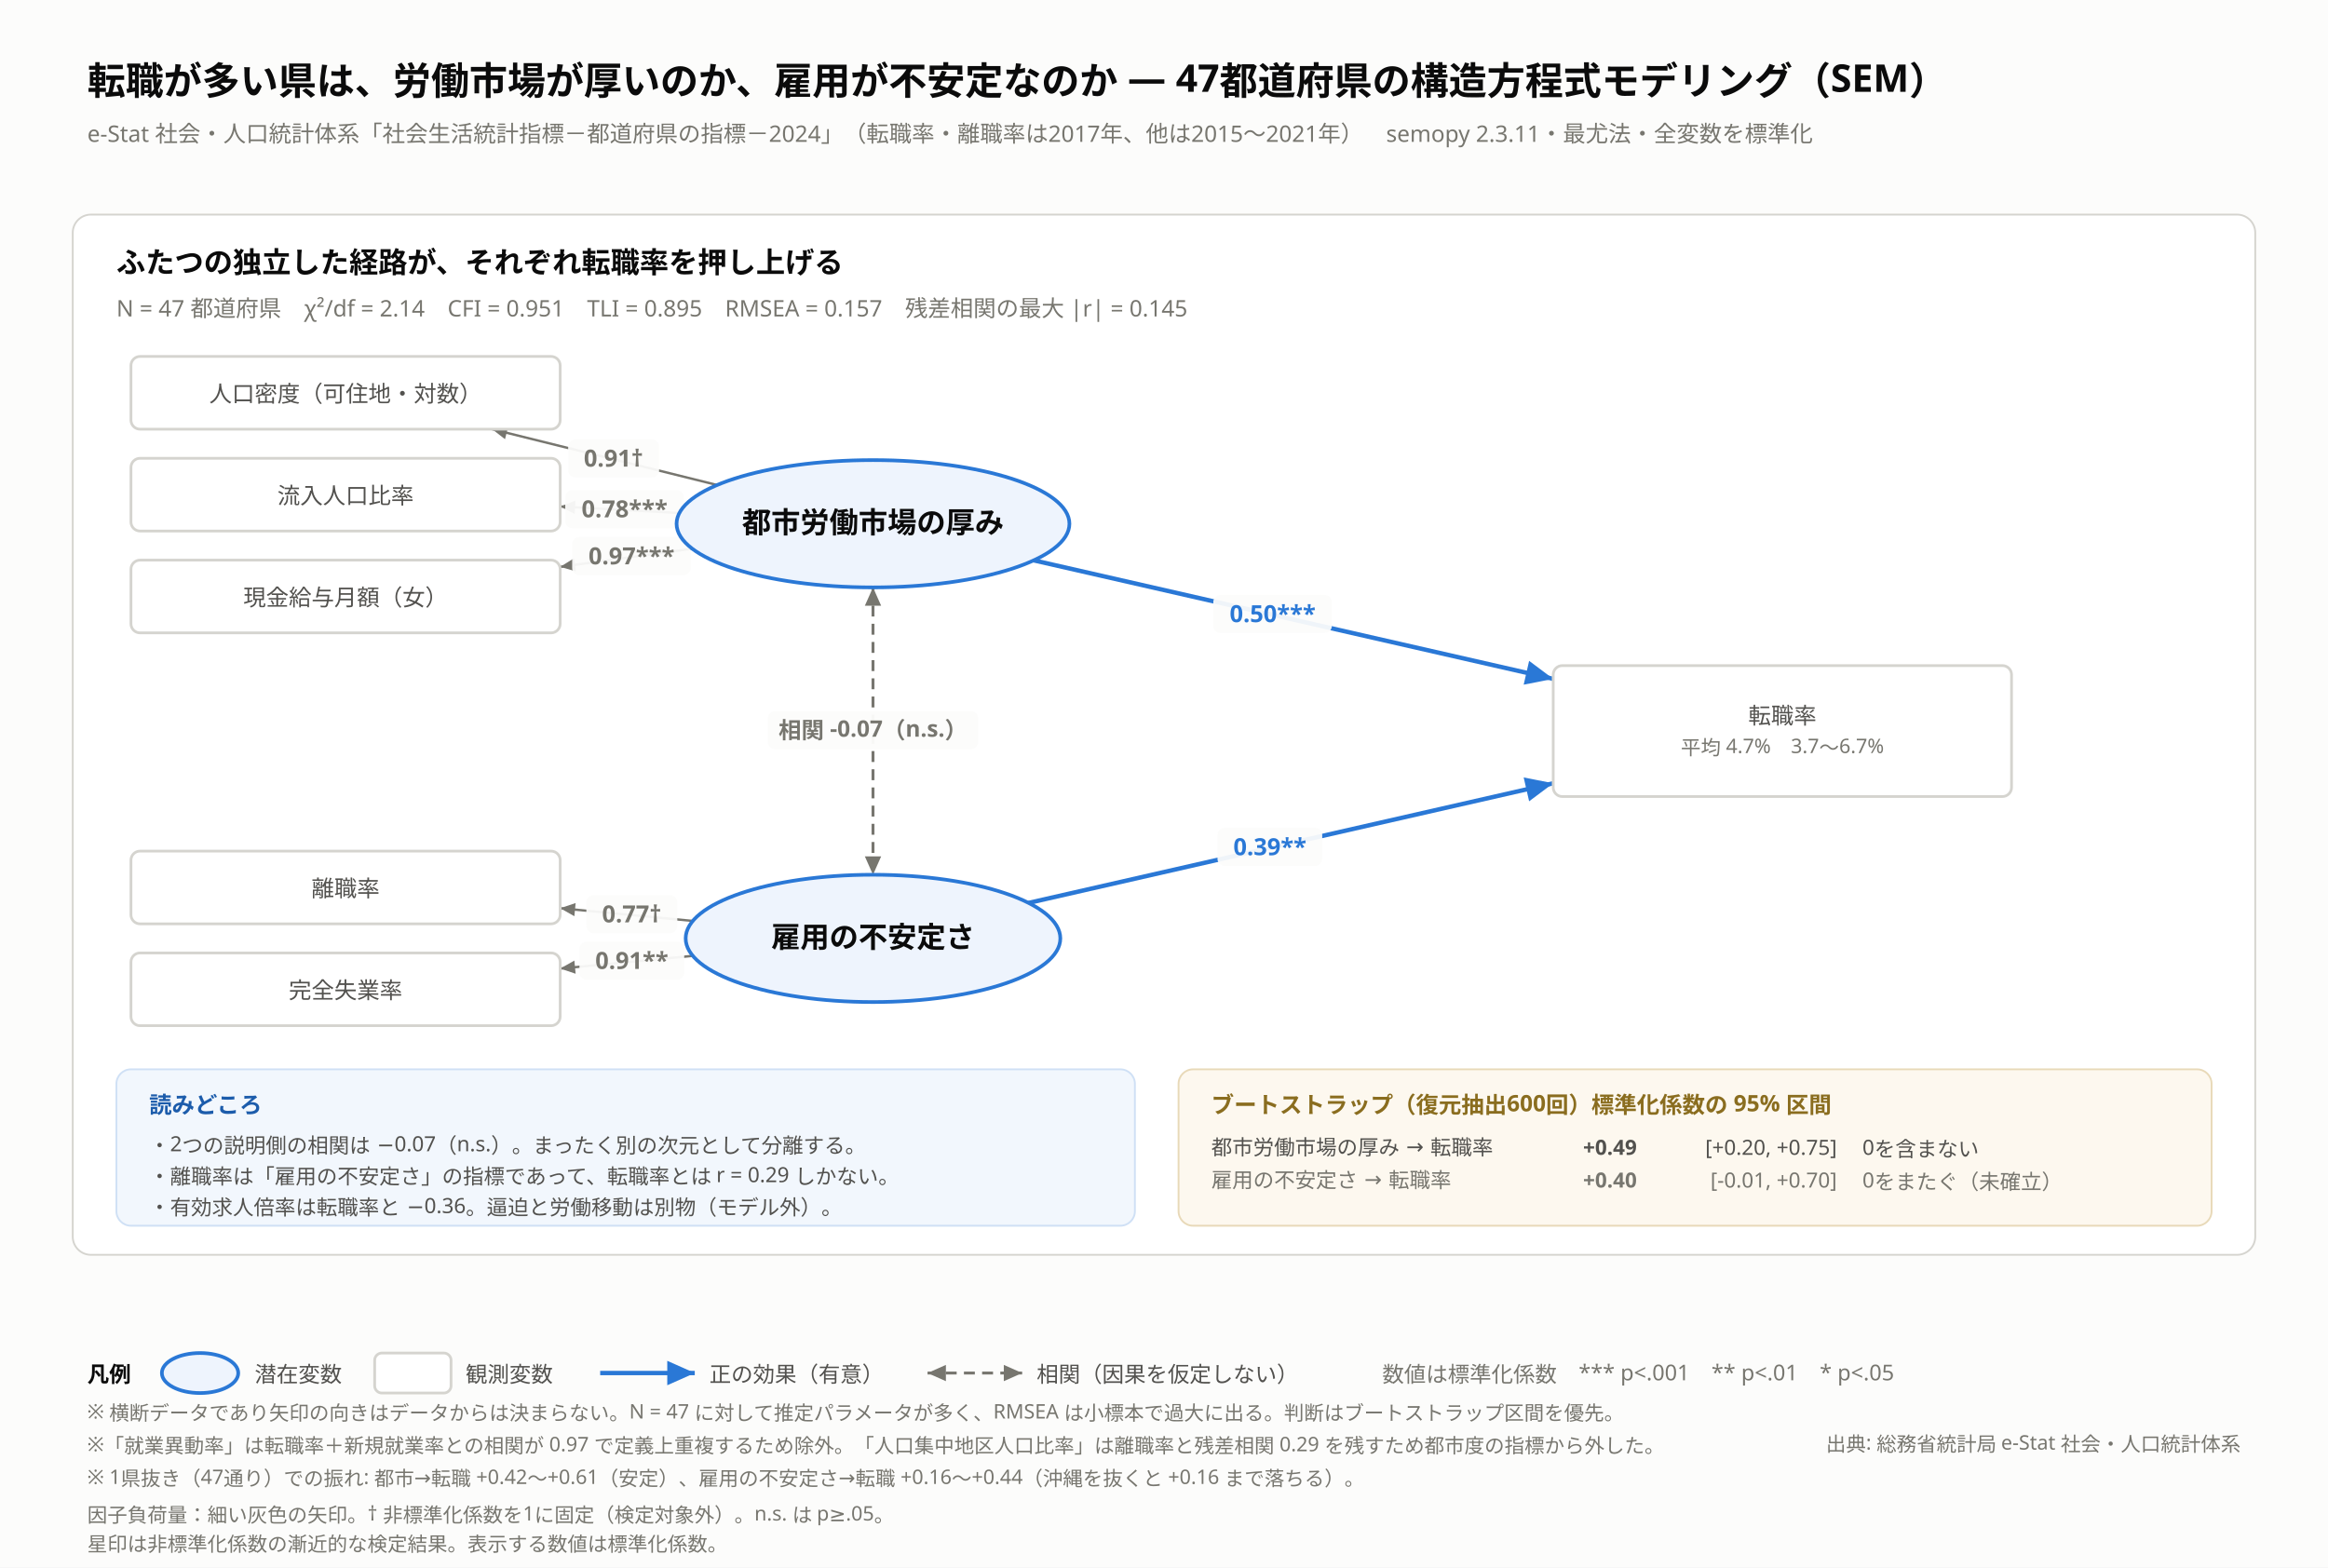
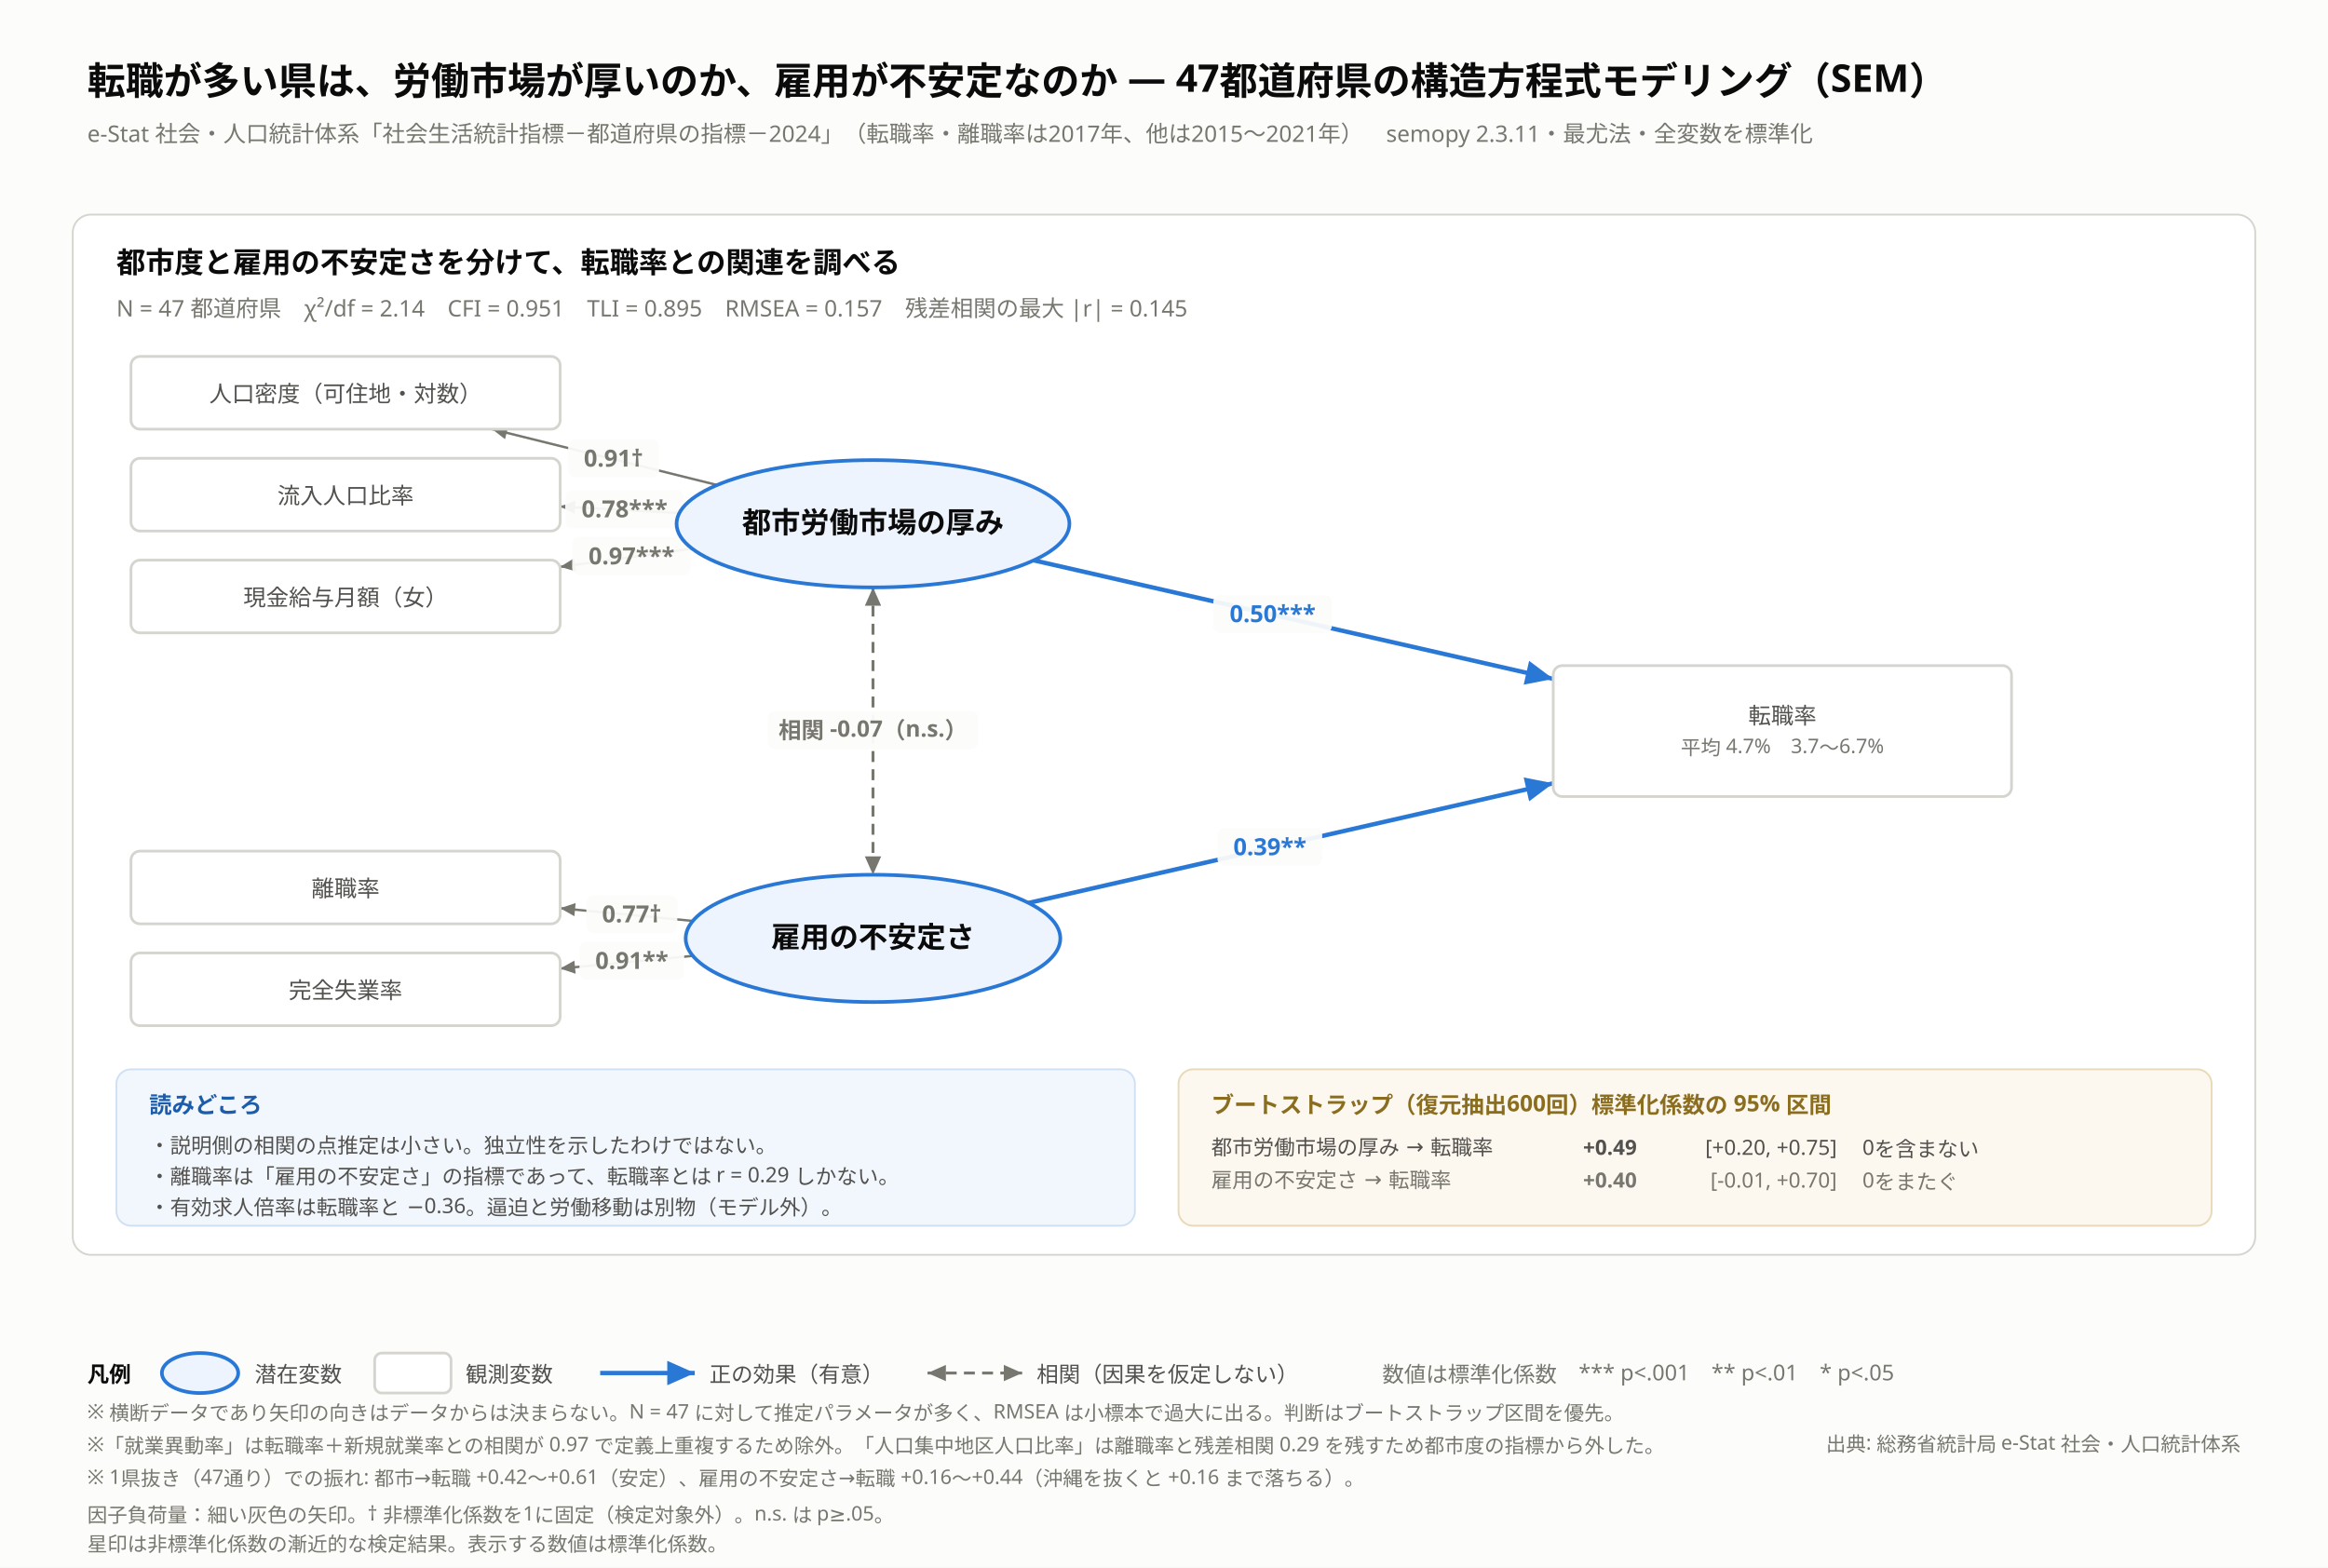
<svg xmlns="http://www.w3.org/2000/svg" viewBox="0 0 1280 862" width="1280" height="862">
  <rect width="1280" height="862" fill="#fcfcfb" />
  <defs>
    <marker id="ah-2a78d6" viewBox="0 0 10 10" refX="9" refY="5" markerWidth="7" markerHeight="7" orient="auto-start-reverse">
      <path d="M0,1 L9,5 L0,9 z" fill="#2a78d6" />
    </marker>
    <marker id="ah-8a8985" viewBox="0 0 10 10" refX="9" refY="5" markerWidth="7" markerHeight="7" orient="auto-start-reverse">
      <path d="M0,1 L9,5 L0,9 z" fill="#8a8985" />
    </marker>
    <marker id="ah-77766f" viewBox="0 0 10 10" refX="9" refY="5" markerWidth="7" markerHeight="7" orient="auto-start-reverse">
      <path d="M0,1 L9,5 L0,9 z" fill="#77766f" />
    </marker>
  </defs>
  <text x="48" y="52" text-anchor="start" font-family="'Hiragino Sans','Noto Sans JP','Yu Gothic',sans-serif" font-size="21" font-weight="700" fill="#0b0b0b">転職が多い県は、労働市場が厚いのか、雇用が不安定なのか — 47都道府県の構造方程式モデリング（SEM）</text>
  <text x="48" y="78" text-anchor="start" font-family="'Hiragino Sans','Noto Sans JP','Yu Gothic',sans-serif" font-size="12.5" font-weight="400" fill="#77766f">e-Stat 社会・人口統計体系「社会生活統計指標－都道府県の指標－2024」（転職率・離職率は2017年、他は2015〜2021年）　semopy 2.3.11・最尤法・全変数を標準化</text>
  <rect x="40" y="118" width="1200" height="572" rx="10" fill="#ffffff" stroke="#d5d4cf" />
-   <text x="64" y="150" text-anchor="start" font-family="'Hiragino Sans','Noto Sans JP','Yu Gothic',sans-serif" font-size="16" font-weight="700" fill="#0b0b0b">ふたつの独立した経路が、それぞれ転職率を押し上げる</text>
+   <text x="64" y="150" text-anchor="start" font-family="'Hiragino Sans','Noto Sans JP','Yu Gothic',sans-serif" font-size="16" font-weight="700" fill="#0b0b0b">都市度と雇用の不安定さを分けて、転職率との関連を調べる</text>
  <text x="64" y="174" text-anchor="start" font-family="'Hiragino Sans','Noto Sans JP','Yu Gothic',sans-serif" font-size="12.5" font-weight="400" fill="#77766f">N = 47 都道府県　χ²/df = 2.14　CFI = 0.951　TLI = 0.895　RMSEA = 0.157　残差相関の最大 |r| = 0.145</text>
  <path d="M394.3,266.7 L270.6,236.0" fill="none" stroke="#77766f" stroke-width="1.3" marker-end="url(#ah-77766f)" />
  <rect x="312.4" y="241.6" width="50.0" height="21" rx="4" fill="#fcfcfb" opacity="0.94" />
  <text x="337.36" y="256.586" text-anchor="middle" font-family="'Hiragino Sans','Noto Sans JP','Yu Gothic',sans-serif" font-size="13" font-weight="600" fill="#77766f">0.91†</text>
  <path d="M373.5,282.1 L308.0,278.5" fill="none" stroke="#77766f" stroke-width="1.3" marker-end="url(#ah-77766f)" />
  <rect x="310.8" y="269.5" width="65.2" height="21" rx="4" fill="#fcfcfb" opacity="0.94" />
  <text x="343.387" y="284.463" text-anchor="middle" font-family="'Hiragino Sans','Noto Sans JP','Yu Gothic',sans-serif" font-size="13" font-weight="600" fill="#77766f">0.78***</text>
  <path d="M380.6,301.7 L308.0,311.7" fill="none" stroke="#77766f" stroke-width="1.3" marker-end="url(#ah-77766f)" />
  <rect x="314.6" y="295.3" width="65.2" height="21" rx="4" fill="#fcfcfb" opacity="0.94" />
  <text x="347.218" y="310.315" text-anchor="middle" font-family="'Hiragino Sans','Noto Sans JP','Yu Gothic',sans-serif" font-size="13" font-weight="600" fill="#77766f">0.97***</text>
  <path d="M380.9,506.4 L308.0,499.4" fill="none" stroke="#77766f" stroke-width="1.3" marker-end="url(#ah-77766f)" />
  <rect x="322.4" y="492.2" width="50.0" height="21" rx="4" fill="#fcfcfb" opacity="0.94" />
  <text x="347.378" y="507.195" text-anchor="middle" font-family="'Hiragino Sans','Noto Sans JP','Yu Gothic',sans-serif" font-size="13" font-weight="600" fill="#77766f">0.77†</text>
  <path d="M380.9,525.6 L308.0,532.6" fill="none" stroke="#77766f" stroke-width="1.3" marker-end="url(#ah-77766f)" />
  <rect x="318.6" y="517.8" width="57.6" height="21" rx="4" fill="#fcfcfb" opacity="0.94" />
  <text x="347.378" y="532.805" text-anchor="middle" font-family="'Hiragino Sans','Noto Sans JP','Yu Gothic',sans-serif" font-size="13" font-weight="600" fill="#77766f">0.91**</text>
  <path d="M568.3,308.1 L854.0,373.3" fill="none" stroke="#2a78d6" stroke-width="2.4" marker-end="url(#ah-2a78d6)" />
  <rect x="667.1" y="327.1" width="65.2" height="21" rx="4" fill="#fcfcfb" opacity="0.94" />
  <text x="699.738" y="342.1" text-anchor="middle" font-family="'Hiragino Sans','Noto Sans JP','Yu Gothic',sans-serif" font-size="13" font-weight="600" fill="#2a78d6">0.50***</text>
  <path d="M565.5,496.5 L854.0,430.7" fill="none" stroke="#2a78d6" stroke-width="2.4" marker-end="url(#ah-2a78d6)" />
  <rect x="669.4" y="455.2" width="57.6" height="21" rx="4" fill="#fcfcfb" opacity="0.94" />
  <text x="698.227" y="470.244" text-anchor="middle" font-family="'Hiragino Sans','Noto Sans JP','Yu Gothic',sans-serif" font-size="13" font-weight="600" fill="#2a78d6">0.39**</text>
  <path d="M480,323.0 L480,481.0" fill="none" stroke="#77766f" stroke-width="1.6" stroke-dasharray="6 4" marker-end="url(#ah-77766f)" marker-start="url(#ah-77766f)" />
  <rect x="422.2" y="391.0" width="115.6" height="21" rx="4" fill="#fcfcfb" opacity="0.96" />
  <text x="480" y="406.0" text-anchor="middle" font-family="'Hiragino Sans','Noto Sans JP','Yu Gothic',sans-serif" font-size="12.5" font-weight="600" fill="#77766f">相関 -0.07（n.s.）</text>
  <ellipse cx="480" cy="288" rx="108.0" ry="35.0" fill="#eef4fd" stroke="#2a78d6" stroke-width="2" />
  <text x="480" y="293" text-anchor="middle" font-family="'Hiragino Sans','Noto Sans JP','Yu Gothic',sans-serif" font-size="16" font-weight="600" fill="#0b0b0b">都市労働市場の厚み</text>
  <ellipse cx="480" cy="516" rx="103.0" ry="35.0" fill="#eef4fd" stroke="#2a78d6" stroke-width="2" />
  <text x="480" y="521" text-anchor="middle" font-family="'Hiragino Sans','Noto Sans JP','Yu Gothic',sans-serif" font-size="16" font-weight="600" fill="#0b0b0b">雇用の不安定さ</text>
  <rect x="854.0" y="366.0" width="252" height="72" rx="5" fill="#ffffff" stroke="#d5d4cf" stroke-width="1.5" />
  <text x="980" y="398" text-anchor="middle" font-family="'Hiragino Sans','Noto Sans JP','Yu Gothic',sans-serif" font-size="12.5" font-weight="400" fill="#52514e">転職率</text>
  <text x="980" y="415" text-anchor="middle" font-family="'Hiragino Sans','Noto Sans JP','Yu Gothic',sans-serif" font-size="11" font-weight="400" fill="#77766f">平均 4.7%　3.7〜6.7%</text>
  <rect x="72.0" y="196.0" width="236" height="40" rx="5" fill="#ffffff" stroke="#d5d4cf" stroke-width="1.5" />
  <text x="190" y="221" text-anchor="middle" font-family="'Hiragino Sans','Noto Sans JP','Yu Gothic',sans-serif" font-size="12.5" font-weight="400" fill="#52514e">人口密度（可住地・対数）</text>
  <rect x="72.0" y="252.0" width="236" height="40" rx="5" fill="#ffffff" stroke="#d5d4cf" stroke-width="1.5" />
  <text x="190" y="277" text-anchor="middle" font-family="'Hiragino Sans','Noto Sans JP','Yu Gothic',sans-serif" font-size="12.5" font-weight="400" fill="#52514e">流入人口比率</text>
  <rect x="72.0" y="308.0" width="236" height="40" rx="5" fill="#ffffff" stroke="#d5d4cf" stroke-width="1.5" />
  <text x="190" y="333" text-anchor="middle" font-family="'Hiragino Sans','Noto Sans JP','Yu Gothic',sans-serif" font-size="12.5" font-weight="400" fill="#52514e">現金給与月額（女）</text>
  <rect x="72.0" y="468.0" width="236" height="40" rx="5" fill="#ffffff" stroke="#d5d4cf" stroke-width="1.5" />
  <text x="190" y="493" text-anchor="middle" font-family="'Hiragino Sans','Noto Sans JP','Yu Gothic',sans-serif" font-size="12.5" font-weight="400" fill="#52514e">離職率</text>
  <rect x="72.0" y="524.0" width="236" height="40" rx="5" fill="#ffffff" stroke="#d5d4cf" stroke-width="1.5" />
  <text x="190" y="549" text-anchor="middle" font-family="'Hiragino Sans','Noto Sans JP','Yu Gothic',sans-serif" font-size="12.5" font-weight="400" fill="#52514e">完全失業率</text>
  <rect x="64" y="588" width="560" height="86" rx="8" fill="#f2f7fd" stroke="#cfe0f5" />
  <text x="82" y="612" text-anchor="start" font-family="'Hiragino Sans','Noto Sans JP','Yu Gothic',sans-serif" font-size="12.5" font-weight="700" fill="#1c5cab">読みどころ</text>
-   <text x="82" y="634" text-anchor="start" font-family="'Hiragino Sans','Noto Sans JP','Yu Gothic',sans-serif" font-size="11.5" font-weight="400" fill="#52514e">・2つの説明側の相関は −0.07（n.s.）。まったく別の次元として分離する。</text>
+   <text x="82" y="634" text-anchor="start" font-family="'Hiragino Sans','Noto Sans JP','Yu Gothic',sans-serif" font-size="11.5" font-weight="400" fill="#52514e">・説明側の相関の点推定は小さい。独立性を示したわけではない。</text>
  <text x="82" y="651" text-anchor="start" font-family="'Hiragino Sans','Noto Sans JP','Yu Gothic',sans-serif" font-size="11.5" font-weight="400" fill="#52514e">・離職率は「雇用の不安定さ」の指標であって、転職率とは r = 0.29 しかない。</text>
  <text x="82" y="668" text-anchor="start" font-family="'Hiragino Sans','Noto Sans JP','Yu Gothic',sans-serif" font-size="11.5" font-weight="400" fill="#52514e">・有効求人倍率は転職率と −0.36。逼迫と労働移動は別物（モデル外）。</text>
  <rect x="648" y="588" width="568" height="86" rx="8" fill="#fdf8ef" stroke="#e8d9b8" />
  <text x="666" y="612" text-anchor="start" font-family="'Hiragino Sans','Noto Sans JP','Yu Gothic',sans-serif" font-size="12.5" font-weight="700" fill="#8a6d1f">ブートストラップ（復元抽出600回）標準化係数の 95% 区間</text>
  <text x="666" y="635" text-anchor="start" font-family="'Hiragino Sans','Noto Sans JP','Yu Gothic',sans-serif" font-size="11.5" font-weight="400" fill="#52514e">都市労働市場の厚み → 転職率</text>
  <text x="900" y="635" text-anchor="end" font-family="'Hiragino Sans','Noto Sans JP','Yu Gothic',sans-serif" font-size="11.5" font-weight="600" fill="#52514e">+0.49</text>
  <text x="1010" y="635" text-anchor="end" font-family="'Hiragino Sans','Noto Sans JP','Yu Gothic',sans-serif" font-size="11.5" font-weight="400" fill="#52514e">[+0.20, +0.75]</text>
  <text x="1024" y="635" text-anchor="start" font-family="'Hiragino Sans','Noto Sans JP','Yu Gothic',sans-serif" font-size="11.5" font-weight="400" fill="#52514e">0を含まない</text>
  <text x="666" y="653" text-anchor="start" font-family="'Hiragino Sans','Noto Sans JP','Yu Gothic',sans-serif" font-size="11.5" font-weight="400" fill="#77766f">雇用の不安定さ → 転職率</text>
  <text x="900" y="653" text-anchor="end" font-family="'Hiragino Sans','Noto Sans JP','Yu Gothic',sans-serif" font-size="11.5" font-weight="600" fill="#77766f">+0.40</text>
  <text x="1010" y="653" text-anchor="end" font-family="'Hiragino Sans','Noto Sans JP','Yu Gothic',sans-serif" font-size="11.5" font-weight="400" fill="#77766f">[-0.01, +0.70]</text>
-   <text x="1024" y="653" text-anchor="start" font-family="'Hiragino Sans','Noto Sans JP','Yu Gothic',sans-serif" font-size="11.5" font-weight="400" fill="#77766f">0をまたぐ（未確立）</text>
+   <text x="1024" y="653" text-anchor="start" font-family="'Hiragino Sans','Noto Sans JP','Yu Gothic',sans-serif" font-size="11.5" font-weight="400" fill="#77766f">0をまたぐ</text>
  <text x="48" y="760" text-anchor="start" font-family="'Hiragino Sans','Noto Sans JP','Yu Gothic',sans-serif" font-size="12" font-weight="700" fill="#0b0b0b">凡例</text>
  <ellipse cx="110" cy="755" rx="21" ry="11" fill="#eef4fd" stroke="#2a78d6" stroke-width="2" />
  <text x="140" y="760" text-anchor="start" font-family="'Hiragino Sans','Noto Sans JP','Yu Gothic',sans-serif" font-size="12" font-weight="400" fill="#52514e">潜在変数</text>
  <rect x="206" y="744" width="42" height="22" rx="4" fill="#ffffff" stroke="#d5d4cf" stroke-width="1.5" />
  <text x="256" y="760" text-anchor="start" font-family="'Hiragino Sans','Noto Sans JP','Yu Gothic',sans-serif" font-size="12" font-weight="400" fill="#52514e">観測変数</text>
  <path d="M330,755 L382,755" stroke="#2a78d6" stroke-width="2.4" marker-end="url(#ah-2a78d6)" />
  <text x="390" y="760" text-anchor="start" font-family="'Hiragino Sans','Noto Sans JP','Yu Gothic',sans-serif" font-size="12" font-weight="400" fill="#52514e">正の効果（有意）</text>
  <path d="M510,755 L562,755" stroke="#77766f" stroke-width="1.6" stroke-dasharray="6 4" marker-end="url(#ah-77766f)" marker-start="url(#ah-77766f)" />
  <text x="570" y="760" text-anchor="start" font-family="'Hiragino Sans','Noto Sans JP','Yu Gothic',sans-serif" font-size="12" font-weight="400" fill="#52514e">相関（因果を仮定しない）</text>
  <text x="760" y="760" text-anchor="start" font-family="'Hiragino Sans','Noto Sans JP','Yu Gothic',sans-serif" font-size="12" font-weight="400" fill="#77766f">数値は標準化係数　*** p&lt;.001　** p&lt;.01　* p&lt;.05</text>
  <text x="48" y="780" text-anchor="start" font-family="'Hiragino Sans','Noto Sans JP','Yu Gothic',sans-serif" font-size="11" font-weight="400" fill="#77766f">※ 横断データであり矢印の向きはデータからは決まらない。N = 47 に対して推定パラメータが多く、RMSEA は小標本で過大に出る。判断はブートストラップ区間を優先。</text>
  <text x="48" y="798" text-anchor="start" font-family="'Hiragino Sans','Noto Sans JP','Yu Gothic',sans-serif" font-size="11" font-weight="400" fill="#77766f">※「就業異動率」は転職率＋新規就業率との相関が 0.97 で定義上重複するため除外。「人口集中地区人口比率」は離職率と残差相関 0.29 を残すため都市度の指標から外した。</text>
  <text x="48" y="816" text-anchor="start" font-family="'Hiragino Sans','Noto Sans JP','Yu Gothic',sans-serif" font-size="11" font-weight="400" fill="#77766f">※ 1県抜き（47通り）での振れ: 都市→転職 +0.42〜+0.61（安定）、雇用の不安定さ→転職 +0.16〜+0.44（沖縄を抜くと +0.16 まで落ちる）。</text>
  <text x="1232" y="798" text-anchor="end" font-family="'Hiragino Sans','Noto Sans JP','Yu Gothic',sans-serif" font-size="11" fill="#77766f">出典: 総務省統計局 e-Stat 社会・人口統計体系</text>
  <text x="48" y="837" text-anchor="start" font-family="'Hiragino Sans','Noto Sans JP','Yu Gothic',sans-serif" font-size="11" font-weight="400" fill="#77766f">因子負荷量：細い灰色の矢印。† 非標準化係数を1に固定（検定対象外）。n.s. は p≥.05。</text>
  <text x="48" y="853" text-anchor="start" font-family="'Hiragino Sans','Noto Sans JP','Yu Gothic',sans-serif" font-size="11" font-weight="400" fill="#77766f">星印は非標準化係数の漸近的な検定結果。表示する数値は標準化係数。</text>
</svg>
